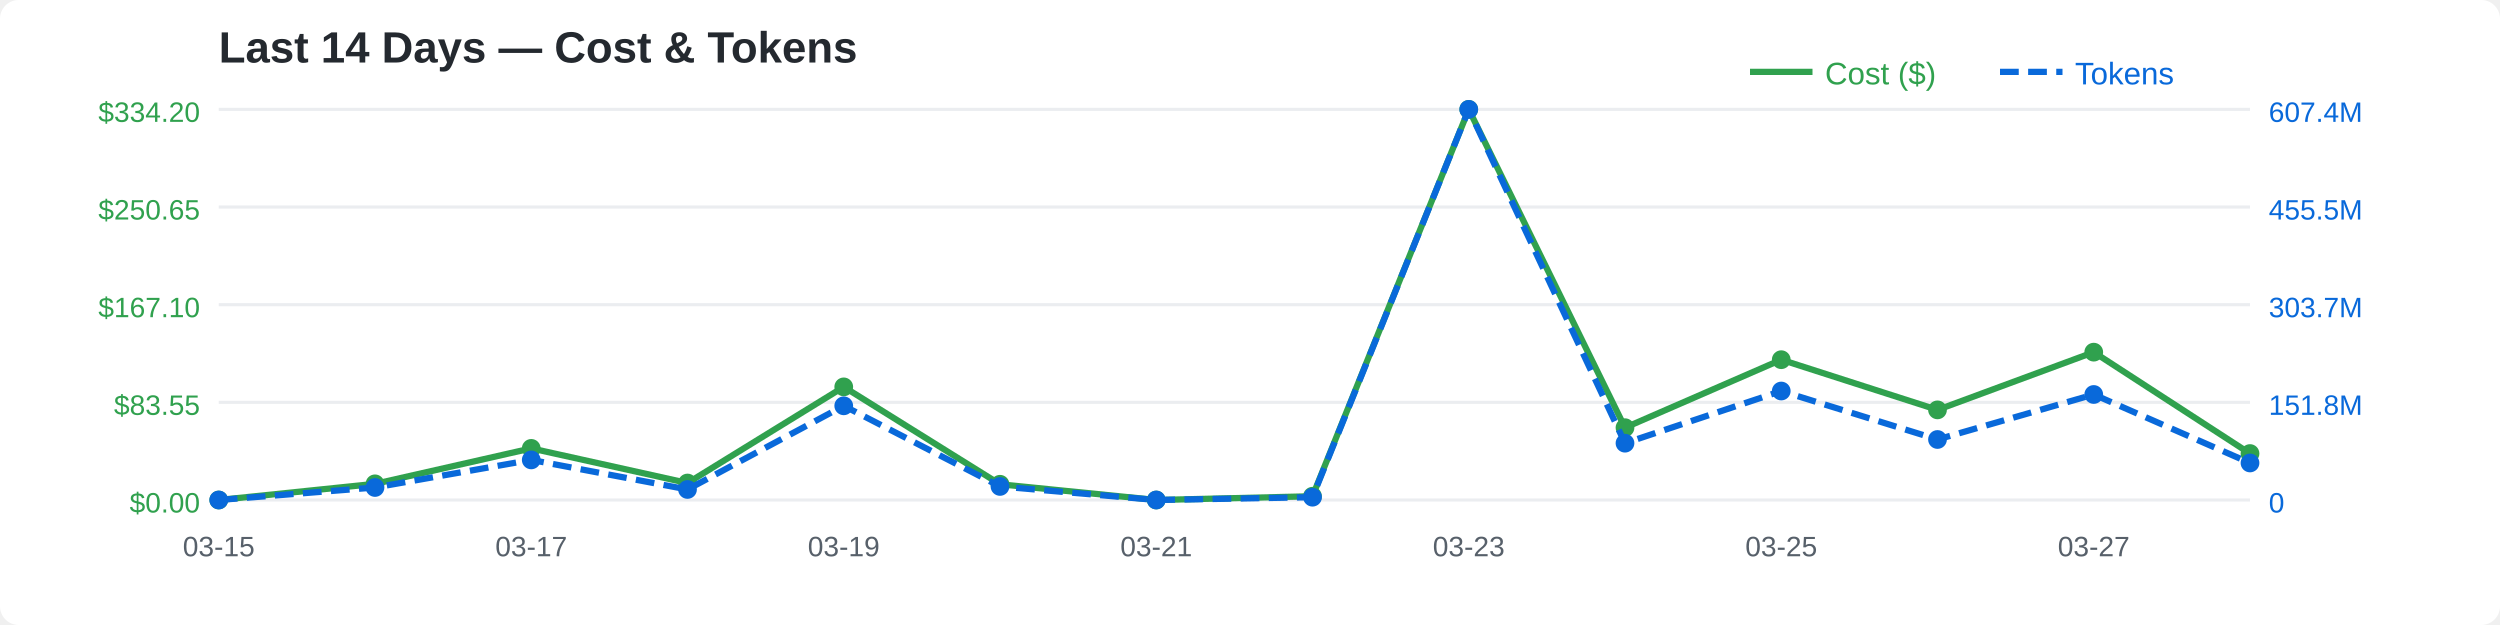
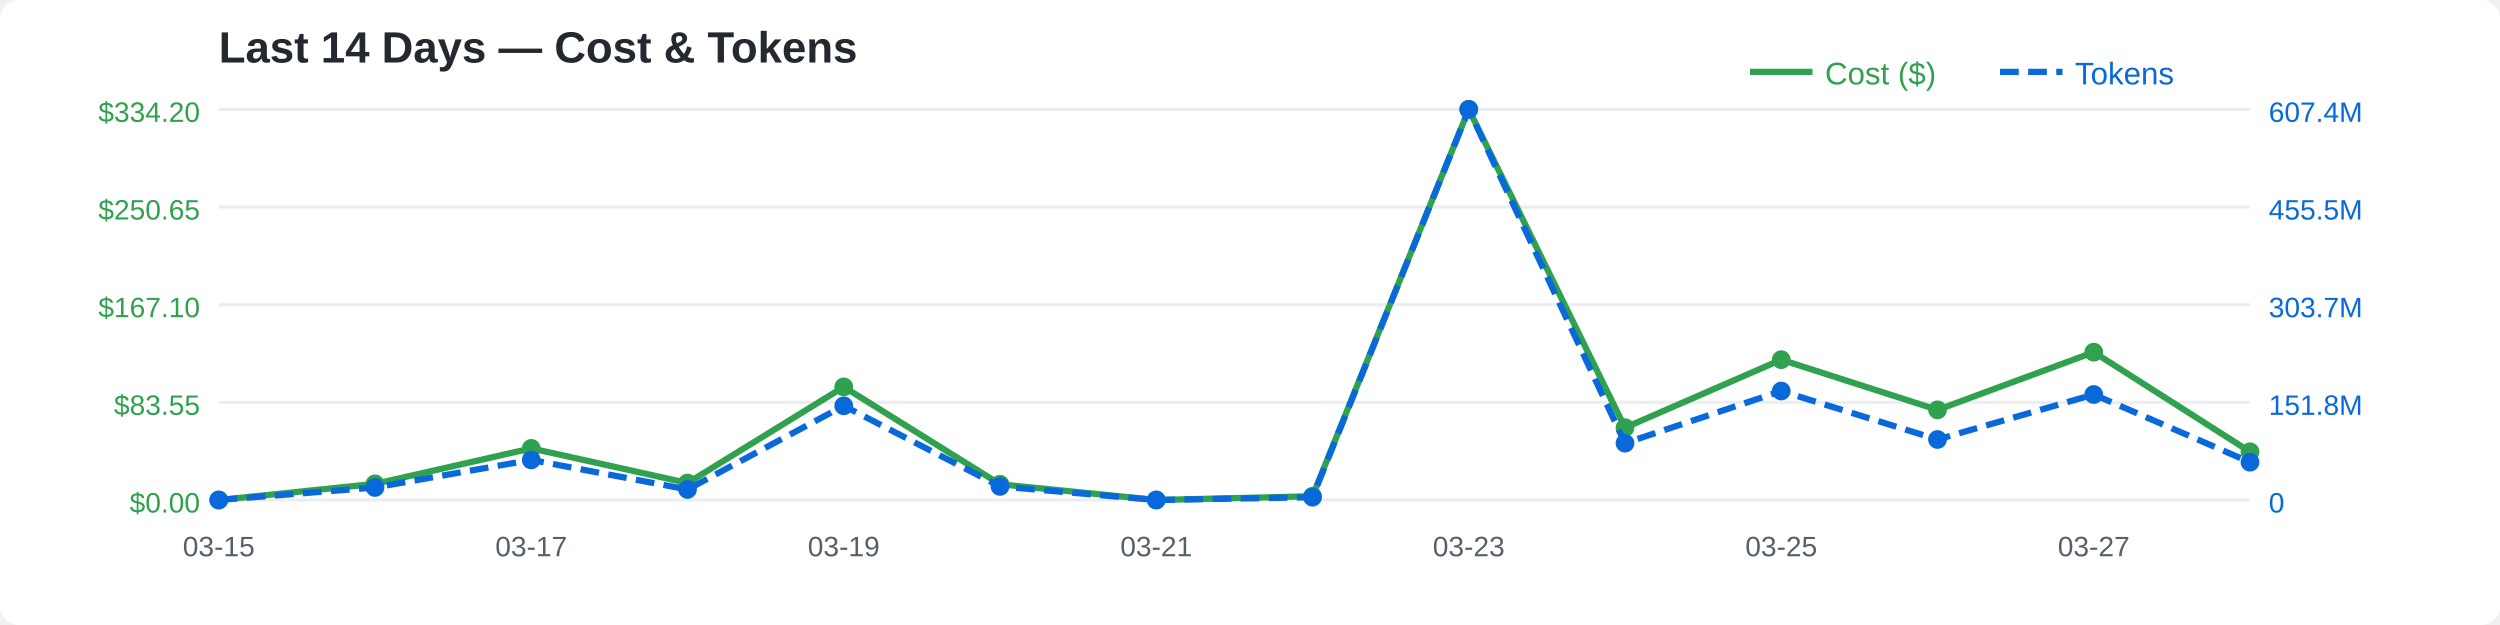
<svg xmlns="http://www.w3.org/2000/svg" width="800" height="200" viewBox="0 0 800 200">
  <rect width="800" height="200" fill="#ffffff" rx="6" />
  <text x="70" y="20" font-family="Arial, sans-serif" font-size="14" fill="#24292f" font-weight="bold">Last 14 Days — Cost &amp; Tokens</text>
  <line x1="70" y1="35.0" x2="720" y2="35.0" stroke="#ebedf0" stroke-width="1" />
  <line x1="70" y1="66.25" x2="720" y2="66.25" stroke="#ebedf0" stroke-width="1" />
  <line x1="70" y1="97.5" x2="720" y2="97.5" stroke="#ebedf0" stroke-width="1" />
  <line x1="70" y1="128.75" x2="720" y2="128.75" stroke="#ebedf0" stroke-width="1" />
  <line x1="70" y1="160.0" x2="720" y2="160.0" stroke="#ebedf0" stroke-width="1" />
  <text x="70.0" y="178" font-family="Arial, sans-serif" font-size="9" fill="#57606a" text-anchor="middle">03-15</text>
  <text x="170.0" y="178" font-family="Arial, sans-serif" font-size="9" fill="#57606a" text-anchor="middle">03-17</text>
  <text x="270.0" y="178" font-family="Arial, sans-serif" font-size="9" fill="#57606a" text-anchor="middle">03-19</text>
  <text x="370.0" y="178" font-family="Arial, sans-serif" font-size="9" fill="#57606a" text-anchor="middle">03-21</text>
  <text x="470.0" y="178" font-family="Arial, sans-serif" font-size="9" fill="#57606a" text-anchor="middle">03-23</text>
  <text x="570.0" y="178" font-family="Arial, sans-serif" font-size="9" fill="#57606a" text-anchor="middle">03-25</text>
  <text x="670.0" y="178" font-family="Arial, sans-serif" font-size="9" fill="#57606a" text-anchor="middle">03-27</text>
  <text x="64" y="39.0" font-family="Arial, sans-serif" font-size="9" fill="#30a14e" text-anchor="end">$334.20</text>
  <text x="64" y="70.25" font-family="Arial, sans-serif" font-size="9" fill="#30a14e" text-anchor="end">$250.65</text>
  <text x="64" y="101.5" font-family="Arial, sans-serif" font-size="9" fill="#30a14e" text-anchor="end">$167.10</text>
  <text x="64" y="132.75" font-family="Arial, sans-serif" font-size="9" fill="#30a14e" text-anchor="end">$83.55</text>
  <text x="64" y="164.0" font-family="Arial, sans-serif" font-size="9" fill="#30a14e" text-anchor="end">$0.00</text>
  <text x="726" y="39.0" font-family="Arial, sans-serif" font-size="9" fill="#0969da">607.4M</text>
  <text x="726" y="70.25" font-family="Arial, sans-serif" font-size="9" fill="#0969da">455.5M</text>
  <text x="726" y="101.5" font-family="Arial, sans-serif" font-size="9" fill="#0969da">303.7M</text>
  <text x="726" y="132.75" font-family="Arial, sans-serif" font-size="9" fill="#0969da">151.8M</text>
  <text x="726" y="164.0" font-family="Arial, sans-serif" font-size="9" fill="#0969da">0</text>
-   <polyline points="70.0,160.0 120.0,154.827 170.0,143.482 220.0,154.568 270.0,123.802 320.0,154.966 370.0,160.0 420.0,158.795 470.0,35.0 520.0,136.859 570.0,115.101 620.0,131.16 670.0,112.691 720.0,145.134" fill="none" stroke="#30a14e" stroke-width="2" />
+   <polyline points="70.0,160.0 120.0,154.827 170.0,143.482 220.0,154.568 270.0,123.802 320.0,154.966 370.0,160.0 420.0,158.795 470.0,35.0 520.0,136.859 570.0,115.101 620.0,131.16 670.0,112.691 720.0,144.567" fill="none" stroke="#30a14e" stroke-width="2" />
  <circle cx="70.0" cy="160.0" r="3" fill="#30a14e">
    </circle>
  <circle cx="120.0" cy="154.827" r="3" fill="#30a14e">
    </circle>
  <circle cx="170.0" cy="143.482" r="3" fill="#30a14e">
    </circle>
  <circle cx="220.0" cy="154.568" r="3" fill="#30a14e">
    </circle>
  <circle cx="270.0" cy="123.802" r="3" fill="#30a14e">
    </circle>
  <circle cx="320.0" cy="154.966" r="3" fill="#30a14e">
    </circle>
  <circle cx="370.0" cy="160.0" r="3" fill="#30a14e">
    </circle>
  <circle cx="420.0" cy="158.795" r="3" fill="#30a14e">
    </circle>
  <circle cx="470.0" cy="35.0" r="3" fill="#30a14e">
    </circle>
  <circle cx="520.0" cy="136.859" r="3" fill="#30a14e">
    </circle>
  <circle cx="570.0" cy="115.101" r="3" fill="#30a14e">
    </circle>
  <circle cx="620.0" cy="131.16" r="3" fill="#30a14e">
    </circle>
  <circle cx="670.0" cy="112.691" r="3" fill="#30a14e">
    </circle>
-   <circle cx="720.0" cy="145.134" r="3" fill="#30a14e">
+   <circle cx="720.0" cy="144.567" r="3" fill="#30a14e">
    </circle>
-   <polyline points="70.0,160.0 120.0,155.999 170.0,147.169 220.0,156.63 270.0,129.859 320.0,155.662 370.0,160.0 420.0,159.105 470.0,35.0 520.0,141.82 570.0,125.128 620.0,140.638 670.0,126.233 720.0,148.149" fill="none" stroke="#0969da" stroke-width="2" stroke-dasharray="6,3" />
+   <polyline points="70.0,160.0 120.0,155.999 170.0,147.169 220.0,156.63 270.0,129.859 320.0,155.662 370.0,160.0 420.0,159.105 470.0,35.0 520.0,141.82 570.0,125.128 620.0,140.638 670.0,126.233 720.0,147.898" fill="none" stroke="#0969da" stroke-width="2" stroke-dasharray="6,3" />
  <circle cx="70.0" cy="160.0" r="3" fill="#0969da">
    </circle>
  <circle cx="120.0" cy="155.999" r="3" fill="#0969da">
    </circle>
  <circle cx="170.0" cy="147.169" r="3" fill="#0969da">
    </circle>
  <circle cx="220.0" cy="156.63" r="3" fill="#0969da">
    </circle>
  <circle cx="270.0" cy="129.859" r="3" fill="#0969da">
    </circle>
  <circle cx="320.0" cy="155.662" r="3" fill="#0969da">
    </circle>
  <circle cx="370.0" cy="160.0" r="3" fill="#0969da">
    </circle>
  <circle cx="420.0" cy="159.105" r="3" fill="#0969da">
    </circle>
  <circle cx="470.0" cy="35.0" r="3" fill="#0969da">
    </circle>
  <circle cx="520.0" cy="141.82" r="3" fill="#0969da">
    </circle>
  <circle cx="570.0" cy="125.128" r="3" fill="#0969da">
    </circle>
  <circle cx="620.0" cy="140.638" r="3" fill="#0969da">
    </circle>
  <circle cx="670.0" cy="126.233" r="3" fill="#0969da">
    </circle>
-   <circle cx="720.0" cy="148.149" r="3" fill="#0969da">
+   <circle cx="720.0" cy="147.898" r="3" fill="#0969da">
    </circle>
  <line x1="560" y1="23" x2="580" y2="23" stroke="#30a14e" stroke-width="2" />
  <text x="584" y="27" font-family="Arial, sans-serif" font-size="10" fill="#30a14e">Cost ($)</text>
  <line x1="640" y1="23" x2="660" y2="23" stroke="#0969da" stroke-width="2" stroke-dasharray="6,3" />
  <text x="664" y="27" font-family="Arial, sans-serif" font-size="10" fill="#0969da">Tokens</text>
</svg>
